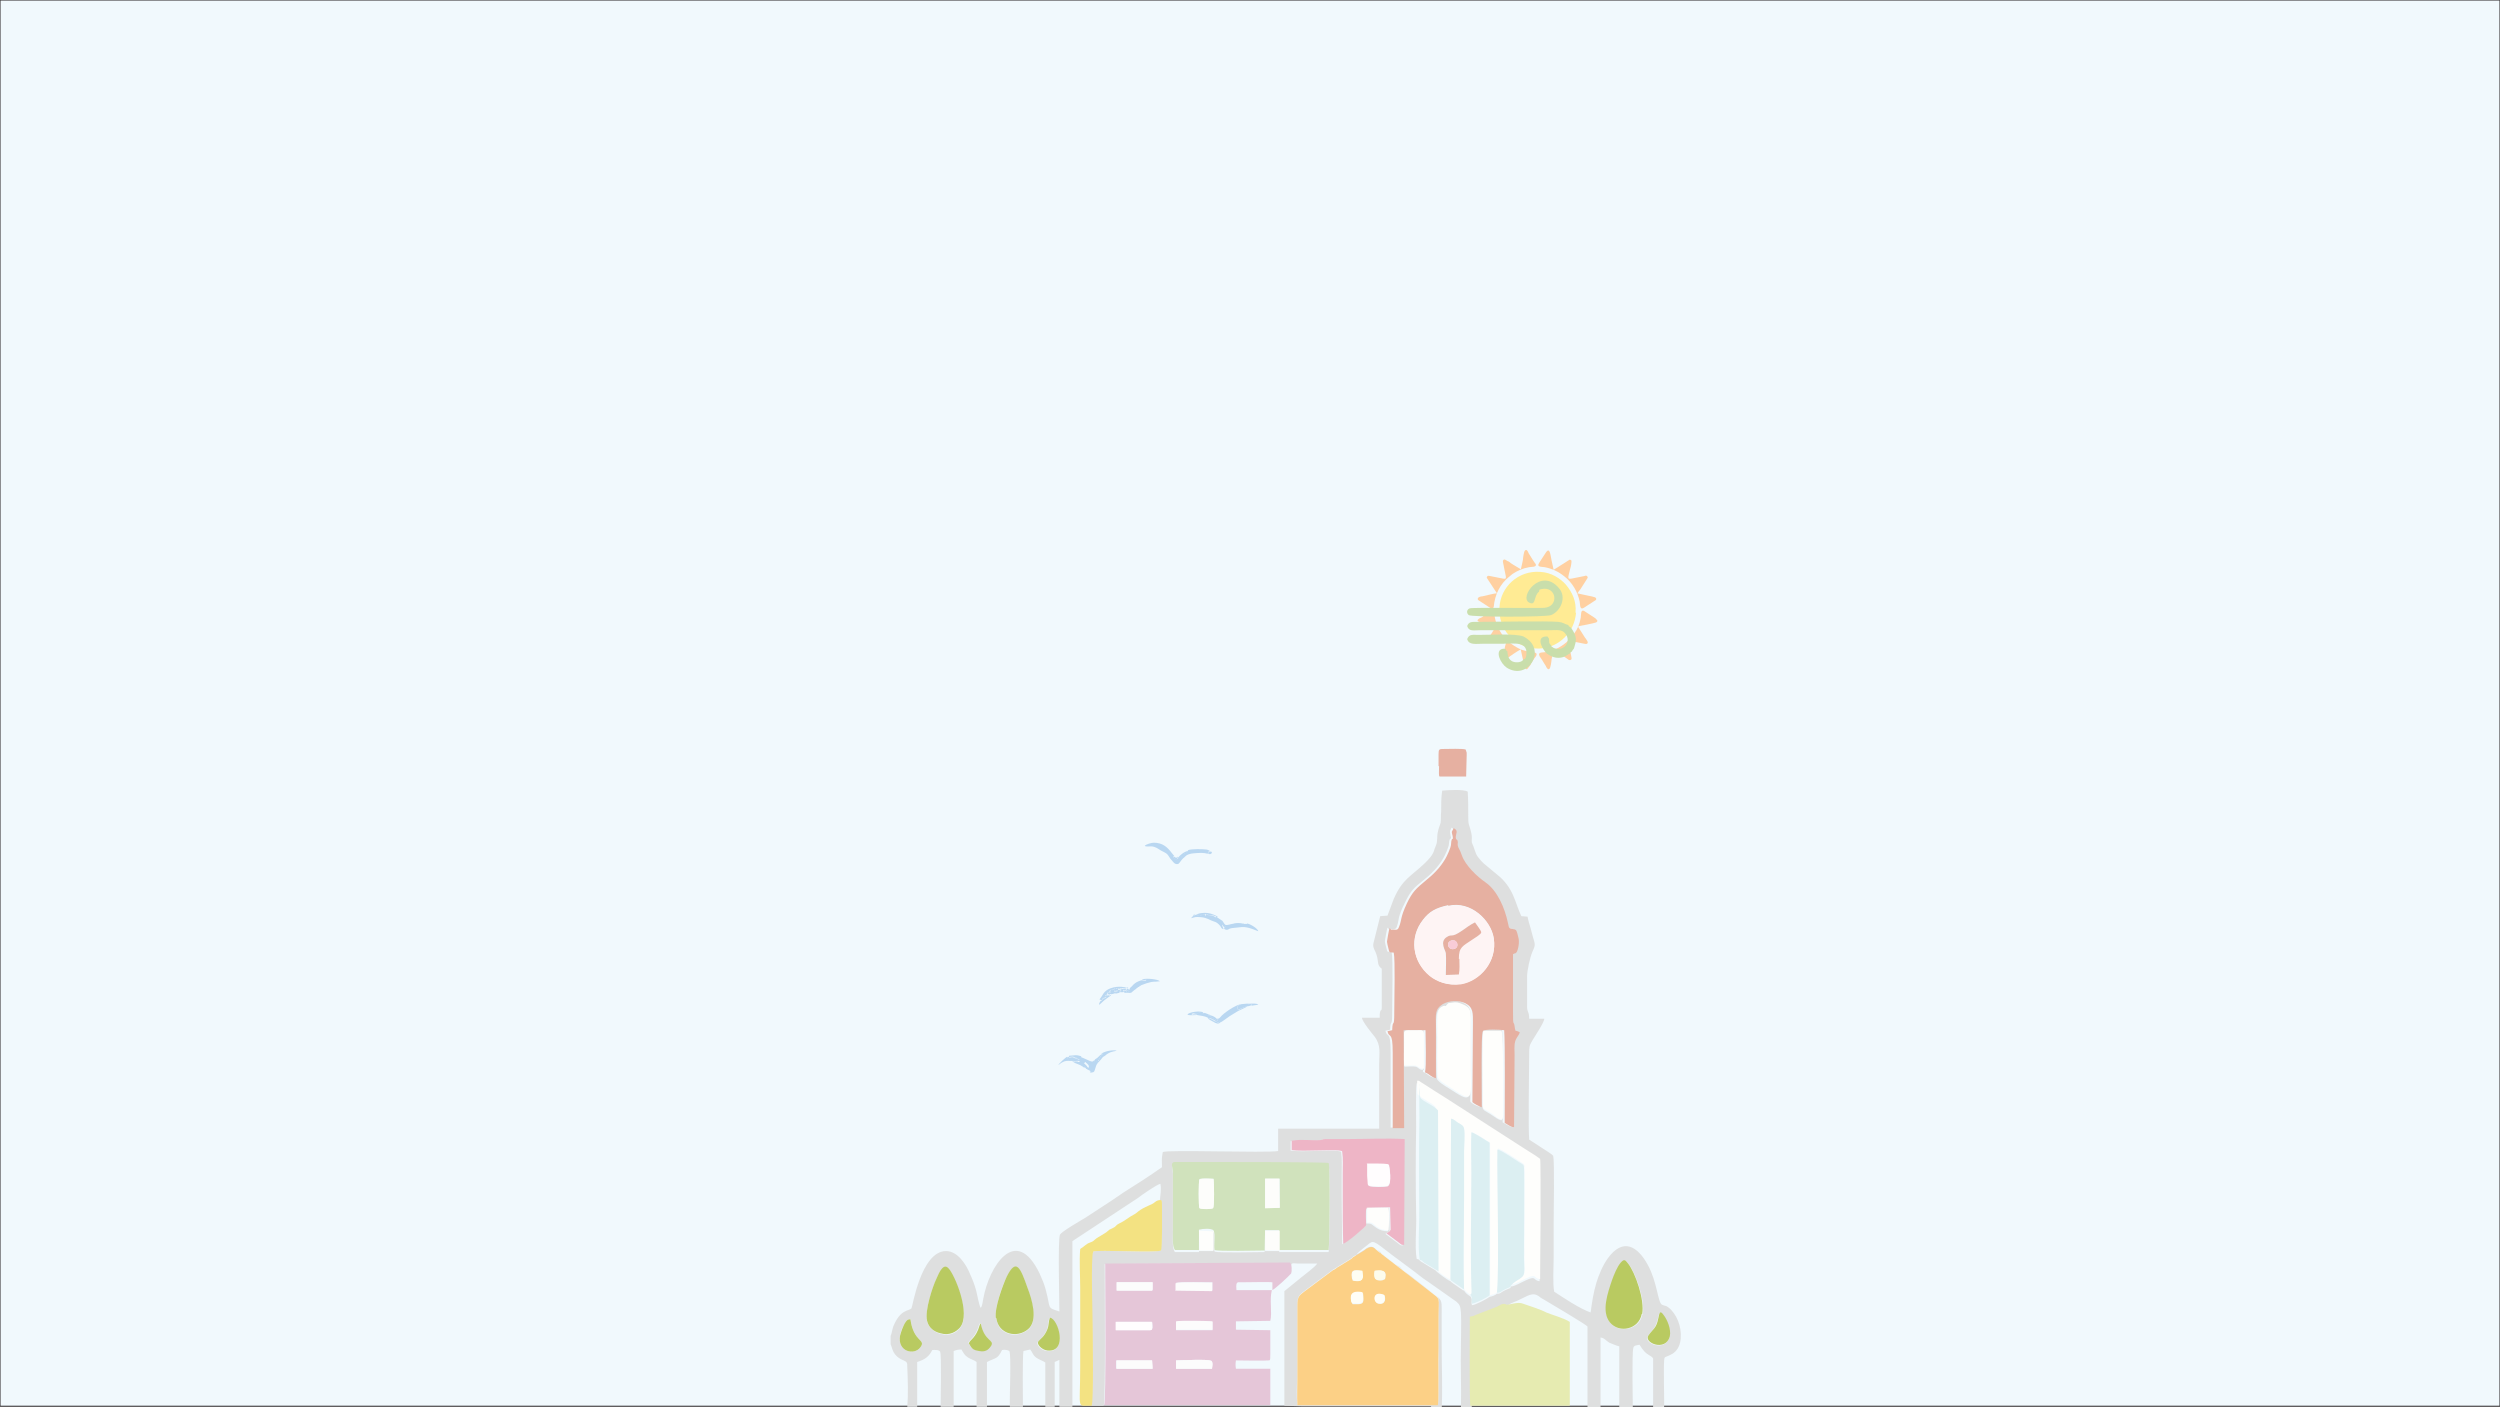
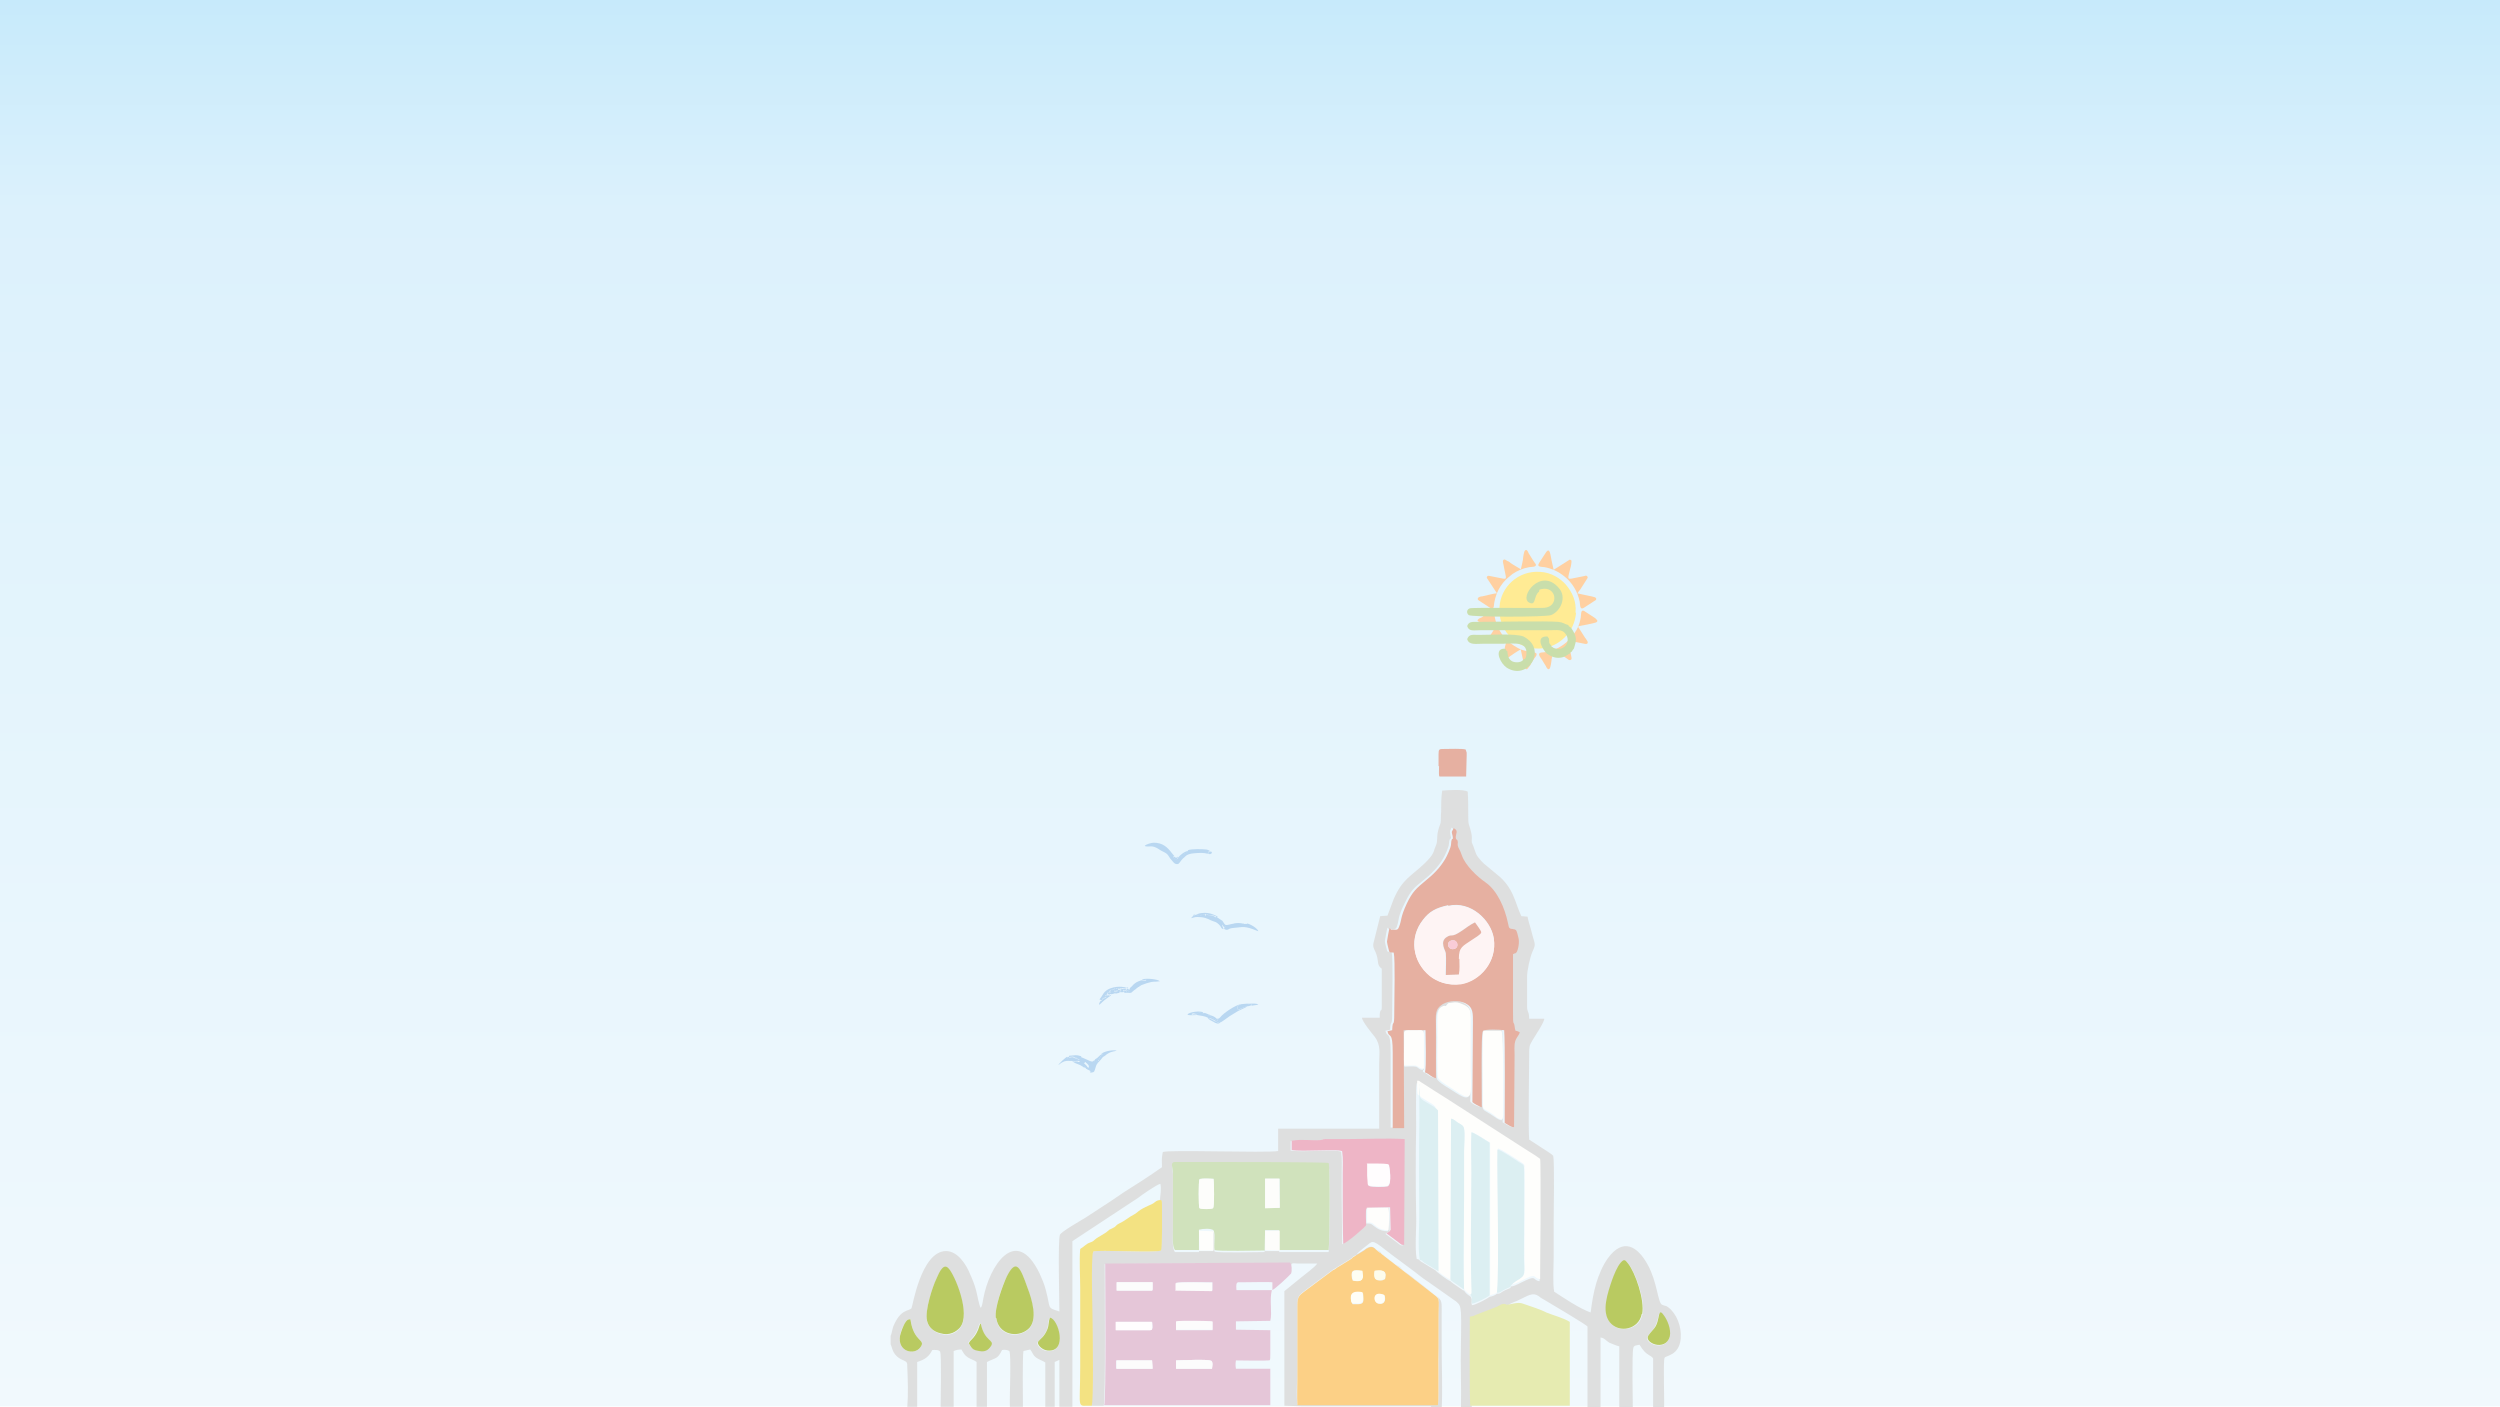
<svg xmlns="http://www.w3.org/2000/svg" xml:space="preserve" width="4800px" height="2700px" version="1.1" style="shape-rendering:geometricPrecision; text-rendering:geometricPrecision; image-rendering:optimizeQuality; fill-rule:evenodd; clip-rule:evenodd" viewBox="0 0 4800 2700">
  <defs>
    <style type="text/css">
   
-     .str0 {stroke:#373435;stroke-width:2.083}
    .fil16 {fill:#B9CA61}
    .fil9 {fill:#D0E2BC}
    .fil15 {fill:#DCEFF2}
    .fil6 {fill:#E5C6D8}
    .fil8 {fill:#E6B0A1}
    .fil10 {fill:#E6EBB1}
    .fil12 {fill:#EEB5C6}
    .fil13 {fill:#F3E282}
    .fil23 {fill:#F9CCD7}
    .fil7 {fill:#FCD086}
    .fil19 {fill:#FCFCFC}
    .fil22 {fill:#FDFCEC}
    .fil18 {fill:#FDFDFB}
    .fil14 {fill:#FEF4F4}
    .fil21 {fill:#FEFEF2}
    .fil11 {fill:#FEFEFC}
    .fil2 {fill:#FFD0A1}
    .fil1 {fill:#FFEB94}
    .fil17 {fill:#FFFDFE}
    .fil20 {fill:#FFFEF6}
    .fil4 {fill:#B9D7F1}
    .fil3 {fill:#C9DEAB}
    .fil5 {fill:#DEDFDF}
-     .fil0 {fill:#F1F9FD}
+     .fil0 {fill:url(#id0)}
   
  </style>
+     <linearGradient id="id0" gradientUnits="userSpaceOnUse" x1="2400" y1="0" x2="2400" y2="2700">
+       <stop offset="0" style="stop-color:#C7EAFB" />
+       <stop offset="0.149" style="stop-color:#DCF1FC" />
+       <stop offset="1" style="stop-color:#F1F9FD" />
+     </linearGradient>
  </defs>
  <g id="Layer_x0020_1">
-     <g id="_713596800">
-       <rect class="fil0 str0" width="4800" height="2700" />
+     <g id="_823585536">
+       <rect class="fil0" width="4800" height="2700" />
      <g>
        <g>
          <g>
            <path class="fil1" d="M3025 1176c2,-21 -6,-39 -19,-54 -10,-11 -27,-23 -49,-24 -42,-3 -76,29 -78,68 -3,42 29,76 68,79 21,2 42,-6 57,-21 13,-13 20,-28 22,-47z" />
            <g>
              <path class="fil2" d="M2905 1084c-3,-2 -5,-3 -7,-5 -1,-1 -2,-1 -4,-2 -2,-1 -6,-5 -8,-1 -1,1 0,3 0,5 1,3 1,6 2,10 4,21 7,22 -7,19l-20 -4c-2,0 -3,-1 -5,0 -1,1 -2,3 -1,4 3,5 18,27 19,29 -8,1 -19,4 -28,6 -2,0 -7,1 -8,3 -1,1 -1,3 0,4l23 15c3,2 6,2 7,-2 2,-23 12,-44 30,-58l6 -5c9,-6 20,-11 32,-13 6,-1 12,0 13,-4 0,-2 -1,-3 -2,-4 -3,-4 -6,-9 -9,-14 -1,-2 -3,-4 -4,-7 -1,-2 -3,-6 -6,-3 -2,1 -4,15 -4,18 -1,6 -3,13 -4,18l-15 -9z" />
              <path class="fil2" d="M3030 1203c1,0 1,0 2,-1l16 -3c3,-1 17,-3 18,-5 3,-3 -2,-5 -3,-7l-20 -13c-2,-2 -6,-3 -7,2 0,3 -1,6 -1,10 -2,12 -6,22 -13,31 -4,6 -6,8 -10,12 -12,12 -27,20 -44,23 -7,1 -12,0 -13,4 0,2 1,3 1,4 3,4 6,9 9,14 1,2 3,4 4,7 1,1 3,6 6,3 2,-1 4,-15 4,-18 1,-6 3,-12 4,-18 2,1 12,8 15,9 3,2 5,3 7,5l7 5c2,1 4,0 5,-1 1,-2 0,-3 0,-5l-4 -20c-3,-12 -2,-12 9,-9l20 4c2,0 3,1 5,0 4,-2 -1,-8 -4,-12l-14 -22z" />
              <path class="fil2" d="M3029 1139c1,-2 3,-5 5,-7l14 -22c1,-2 0,-3 -1,-4 -1,-1 -3,-1 -5,0l-20 4c-14,3 -12,2 -7,-19 1,-2 3,-13 2,-15 -1,-1 -3,-2 -4,-1l-22 14c-2,1 -6,4 -8,5 -1,-6 -3,-12 -4,-18 -2,-9 -3,-27 -11,-15l-13 20c-5,8 4,7 11,8 15,3 27,9 38,18 15,12 25,29 29,48 1,6 0,17 8,12l23 -15c1,-1 1,-3 0,-4 -1,-2 -14,-4 -18,-5 -6,-1 -13,-3 -18,-4z" />
              <path class="fil2" d="M2920 1248c1,6 3,12 4,18 1,3 3,16 5,18 3,3 5,-2 7,-4 2,-2 3,-4 4,-7 3,-5 6,-9 9,-13 2,-3 2,-6 -2,-7 -9,-1 -18,-3 -27,-6 -7,-3 -18,-10 -24,-15 -1,-1 -2,-2 -3,-3 -1,-1 -2,-2 -3,-3 -10,-12 -17,-25 -20,-41 -1,-6 0,-16 -8,-11 -4,3 -9,6 -14,9 -2,2 -4,3 -7,4 -2,1 -6,4 -3,6 2,2 33,7 36,8 -1,2 -3,5 -5,7l-14 22c-1,2 0,4 1,4 2,1 12,-2 15,-2 3,-1 7,-1 10,-2 3,-1 8,-3 10,0 2,2 0,7 -1,10 -1,3 -1,7 -2,10 -1,4 -3,12 -2,15 3,3 8,-2 12,-4 2,-2 5,-3 7,-5 3,-2 12,-8 15,-9z" />
            </g>
          </g>
          <g>
            <path class="fil3" d="M2982 1243c-4,-2 -2,0 -4,-4 -5,-5 -3,-6 -4,-13l-3 -4c-26,-1 -7,28 -1,33 6,4 13,8 22,8 13,0 18,-7 22,-8 2,-3 0,-2 4,-4l1 -2 3 -4c2,-8 5,-13 3,-23 -2,-7 -7,-15 -10,-18 -4,-2 -2,-1 -4,-4 -8,-2 -9,-5 -19,-6 -21,-2 -123,0 -155,0 -10,0 -17,-1 -20,8 3,11 13,8 25,8l135 0c11,0 22,-2 28,6 14,16 -4,38 -24,27z" />
            <path class="fil3" d="M2955 1135l1 -3 4 -1c29,-6 34,34 5,36 -14,1 -137,-1 -143,1 -6,2 -7,9 -2,13 5,4 147,4 158,0 18,-7 31,-34 15,-52 -35,-41 -77,18 -57,28 14,7 8,-13 19,-21z" />
            <path class="fil3" d="M2930 1261c-2,5 -1,3 -5,5 -3,6 -14,7 -21,4 -8,-4 -9,-11 -10,-20 -3,-1 -2,-1 -3,-4 -3,0 -3,-1 -7,0 -14,4 -3,28 9,36 40,25 76,-32 37,-57l-5 -3c-16,-6 -63,-3 -86,-3 -12,0 -18,-2 -22,8 3,12 17,9 30,9 12,0 25,0 37,0 24,0 52,-6 46,25z" />
          </g>
        </g>
        <g>
          <g>
            <path class="fil4" d="M2295 1756c-3,1 -7,5 -8,7 8,-2 7,-3 19,-2 12,1 17,6 24,8 5,1 10,5 13,9 2,3 2,5 6,6l0 -1c0,0 0,0 0,0 -1,-3 -3,-5 -2,-8l1 2c0,1 0,0 1,1 0,0 0,0 0,0l0 1c1,3 -1,-1 0,1 3,-2 -2,-2 2,-1 3,0 1,1 0,2l2 0c-1,-1 -1,1 -1,-1 0,-2 -1,0 1,-2 1,1 1,2 2,2 3,-2 -1,-2 4,-2 3,0 2,0 5,-1 3,-1 11,-3 14,-2 0,0 0,0 0,0l5 1c4,0 0,-1 3,0 2,1 2,0 3,0 2,0 1,-1 1,0 4,0 0,0 2,-1 -22,-8 -37,6 -41,-1 -2,-3 -2,-3 -4,-6l-12 -8c-1,1 2,1 -2,1 -2,-3 -10,-4 -13,-4 -3,0 -3,-1 -5,-1 0,1 0,3 -1,3 -1,-2 0,0 0,-1 0,0 1,-1 -2,-3 -2,1 0,1 -3,1 -3,1 -2,-1 -3,2 -1,-1 0,-2 -5,-1l-1 0c0,0 -1,0 -1,0 -2,0 -2,-1 -4,0l-4 1c1,-2 1,-1 1,-2z" />
            <path class="fil4" d="M2350 1783c1,1 4,3 7,2 1,0 2,-1 4,-2 1,0 3,-1 4,-1 6,-1 13,-1 19,-2 13,-1 28,7 32,8 -1,-5 -15,-14 -22,-15 -1,2 2,1 -2,1 -1,-1 0,0 -1,0 0,0 -1,0 -3,0 -3,-2 1,0 -3,0l-5 -1c0,0 0,0 0,0 -4,-1 -12,1 -14,2 -3,1 -1,1 -5,1 -5,1 -1,0 -4,2 -1,-1 -2,-1 -2,-2 -1,2 -1,0 -1,2 0,2 0,1 1,1l-2 0c0,-1 3,-2 0,-2 -4,0 0,-1 -2,1 -1,-2 1,1 0,-1l0 -1c0,0 0,0 0,0 -1,-1 0,0 -1,-1l-1 -2c-1,3 1,5 2,8 0,0 0,0 0,0l0 1z" />
            <path class="fil4" d="M2295 1756c0,2 0,1 -1,2l4 -1c1,-1 2,0 4,0 0,0 1,0 1,0l1 0c5,-1 4,0 5,1 1,-3 0,-1 3,-2 3,-1 1,0 3,-1 3,2 2,3 2,3 0,1 -1,-1 0,1 0,-1 1,-3 1,-3 2,0 1,1 5,1 3,0 11,1 13,4 4,0 0,0 2,-1 -5,-3 -12,-6 -19,-7 -7,-1 -19,0 -23,4z" />
          </g>
          <g>
            <path class="fil4" d="M2116 2023c1,0 0,0 1,1 -1,1 -2,1 -4,4l0 1c-1,2 -1,0 -2,3 -1,5 -1,-1 -3,3 2,1 1,0 2,1l0 0c0,0 0,0 0,0l0 1c-3,0 -1,-1 -2,1l-1 2c-3,-2 -1,-2 -3,-3 -1,-1 -2,0 -2,0l-1 1c0,-2 0,-1 1,-3 -4,2 -2,6 -14,0 -6,-3 -12,-5 -14,-6 0,1 0,2 -1,3 -1,1 0,0 -1,1 3,-1 2,1 2,2 0,1 0,4 -2,4 0,0 -1,0 -1,0 -2,0 0,0 -2,-1 -2,-1 1,1 -1,0 0,0 0,0 0,0l-1 0c-2,-1 -1,0 -2,0 -3,1 -1,-1 -5,0 0,0 0,0 0,0 -1,0 -1,0 -2,0 1,0 5,2 6,3 7,3 9,3 15,7 1,1 1,1 3,2l1 -1c2,2 1,1 3,3l1 0c1,-2 1,-4 -1,-6 -2,-2 -3,-3 -5,-5 2,-1 0,1 2,-1 1,-1 -1,-2 6,1 3,1 1,2 3,4 0,-1 0,-1 1,-2 0,2 0,4 0,5 0,3 0,2 2,3 -1,1 -2,3 -2,5 0,1 1,1 1,2 -1,0 1,0 -2,0 1,1 2,2 5,1 2,0 3,-1 4,-2 1,-2 2,-6 3,-9 2,-7 6,-9 10,-14 5,-7 4,-4 9,-8 1,-1 2,-2 4,-3 8,-5 14,-4 17,-6 -5,-1 -13,0 -17,1 -4,1 -11,3 -13,6z" />
            <path class="fil4" d="M2052 2029c2,1 2,0 5,0 4,0 2,-1 6,1 1,1 0,0 2,1 0,0 2,0 2,0 2,3 -1,1 3,2 2,1 1,1 3,2 -2,1 -8,0 -12,0 -2,0 0,0 -1,0 0,0 0,0 0,0l-6 0c-1,0 -2,0 -3,-1l-2 -5c-3,1 -16,13 -17,16 2,-1 4,-4 11,-7 6,-2 11,-1 17,-1 1,0 1,0 2,0 0,0 0,0 0,0 3,0 2,1 5,0 1,0 0,-1 2,0l1 0c0,0 0,0 0,0 2,1 -1,-1 1,0 1,1 0,0 2,1 0,0 1,0 1,0 2,0 2,-3 2,-4 0,-2 0,-3 -2,-2 1,-1 0,0 1,-1 0,-1 1,-1 1,-3 -4,-1 -6,-2 -11,-2l-12 1z" />
            <path class="fil4" d="M2084 2050c1,2 7,6 11,6 2,0 1,0 2,0 -1,-1 -1,-1 -1,-2 0,-1 1,-4 2,-5 -2,-1 -2,0 -2,-3 0,-1 0,-3 0,-5 -2,1 -1,1 -1,2 -2,-2 -1,-3 -3,-4 -7,-4 -5,-2 -6,-1 -3,2 -1,0 -2,1 2,2 3,3 5,5 2,2 2,4 1,6l-1 0c-2,-2 -1,-1 -3,-3l-1 1z" />
            <path class="fil4" d="M2052 2029l-3 1 2 5c0,1 2,1 3,1l6 0c0,0 0,0 0,0 1,0 -1,0 1,0 4,0 10,1 12,0 -1,-2 -1,-1 -3,-2 -3,-2 -1,1 -3,-2 0,0 -2,0 -2,0 -2,0 -1,0 -2,-1 -5,-2 -3,-1 -6,-1 -2,0 -2,1 -5,0z" />
            <path class="fil4" d="M2102 2036c-1,2 -1,0 -1,3l1 -1c0,0 1,-1 2,0 2,1 0,1 3,3l1 -2c1,-2 -1,-1 2,-1l0 -1c0,0 0,0 0,0l0 0c0,-1 0,0 -2,-1 2,-4 2,2 3,-3 1,-3 1,-2 2,-3l0 -1c1,-3 3,-3 4,-4 -1,-1 0,0 -1,-1 -2,0 -6,4 -8,6 -1,1 -2,2 -4,3 -2,1 -2,2 -3,4z" />
          </g>
          <g>
            <path class="fil4" d="M2395 1932c-3,3 -19,9 -21,11l-13 8c-3,2 -16,12 -18,12 -2,0 2,-3 -5,1 0,0 0,0 0,0 -3,-3 2,0 -3,-3l-1 0c0,0 0,0 0,0 2,0 4,-1 5,-3 0,0 0,0 0,0l-3 -2c0,0 0,0 0,0 5,0 5,-1 7,-3 6,-8 30,-24 40,-25 0,3 0,1 -1,1 -2,0 -5,2 -7,4 0,1 1,2 1,3l1 3c3,0 6,-3 9,-4 5,-1 4,-3 9,-3z" />
            <path class="fil4" d="M2310 1945c3,-1 6,1 9,2 2,1 6,2 7,3 -2,0 -6,0 -6,-2 -3,3 2,1 5,4 0,0 0,0 0,0 4,4 1,1 6,3 -2,0 -1,0 -2,2 4,0 1,-2 6,1l1 0c0,0 0,0 0,0 0,1 -1,2 -1,3l-5 -3c0,0 0,0 0,0 0,0 0,0 0,0 0,0 0,0 0,0 0,0 0,0 0,0 -2,-1 -7,-4 -9,-3 -1,0 -1,0 -2,-1 -5,-3 -14,-4 -20,-5 0,0 0,0 0,0l-2 -1c0,0 0,0 0,0 0,0 0,0 0,0 -4,1 2,-1 -6,0 0,-2 -1,-1 2,-2 1,-1 7,-1 9,-1 8,-1 6,1 11,0z" />
            <path class="fil4" d="M2403 1930c-3,1 -5,2 -8,2 -4,0 -3,2 -9,3 -3,1 -6,3 -9,4l-1 -3c0,-1 0,-2 -1,-3 2,-2 5,-4 7,-4 0,0 1,1 1,-1l11 -1c1,0 3,1 3,1 1,0 6,-2 6,1 0,0 0,0 0,0l0 1z" />
            <path class="fil4" d="M2310 1945c-4,1 -3,-1 -11,0 -2,0 -8,0 -9,1 -3,1 -1,0 -2,2 8,0 2,1 6,0 0,0 0,0 0,0 0,0 0,0 0,0l2 1c0,0 0,0 0,0 -4,0 -14,1 -16,-1 2,-5 26,-8 30,-4z" />
            <path class="fil4" d="M2326 1950c2,0 9,4 10,6 0,0 0,0 0,0l3 2c0,0 0,0 0,0 -1,2 -3,3 -5,3 1,-1 1,-1 1,-3 0,0 0,0 0,0l-1 0c-5,-2 -2,0 -6,-1 1,-2 0,-1 2,-2 -5,-2 -2,1 -6,-3 0,0 0,0 0,0 -3,-3 -8,0 -5,-4 0,1 5,2 6,2z" />
            <path class="fil4" d="M2334 1961c0,0 0,0 0,0l1 0c5,2 0,0 3,3 0,0 0,0 0,0 7,-4 3,-1 5,-1 -3,4 -9,2 -13,-1 -2,-1 -10,-5 -11,-7 3,-1 8,3 9,3 0,0 0,0 0,0 0,0 0,0 0,0 0,0 0,0 0,0 0,0 0,0 0,0l5 3z" />
            <path class="fil4" d="M2403 1930l0 -1c0,0 0,0 0,0 0,-3 -6,-1 -6,-1 0,0 -2,-1 -3,-1 1,-1 0,0 1,0l5 0c5,0 13,-1 16,2l-13 2z" />
          </g>
          <g>
            <path class="fil4" d="M2250 1652c2,2 5,8 11,7 2,0 3,-2 4,-3 2,-3 6,-8 9,-10 4,-4 5,-5 13,-7 6,-1 20,-2 26,-1 4,1 4,1 9,1 0,0 0,0 0,0l-1 -1c-1,-1 -1,0 -1,-1l1 -3c2,1 0,0 1,1 1,0 -1,0 1,0 0,-1 0,-1 1,-1l-1 0c-1,0 0,0 -1,-1 -3,-1 -4,-2 -7,-2 -7,-1 -27,-1 -33,1 -1,0 -1,0 -1,1l1 0c-5,1 2,0 -4,3 -2,1 -3,3 -4,2 0,0 0,1 0,1 -1,2 -2,2 -2,2 -2,2 0,3 -3,3 1,2 1,1 0,2 -1,-2 0,-1 -2,-2l-2 2c-1,1 -1,1 -2,2l-1 -3c-1,0 -1,-1 -1,1 0,1 -1,2 -1,2 0,0 1,0 1,0l1 1c-5,0 0,1 -4,1 -3,0 -2,0 -4,-3 0,0 -1,2 -1,-2 1,-2 0,-1 2,-1 -2,-2 -3,-4 -5,-6 -9,-12 -18,-20 -35,-20 -4,0 -15,3 -17,6 1,1 0,0 2,1 5,1 10,-1 16,1 6,2 8,4 13,7 5,3 9,4 12,7 3,3 5,8 8,11z" />
            <path class="fil4" d="M2262 1646l1 3c1,0 1,-1 2,-2l2 -2c2,1 1,0 2,2 1,-1 0,-1 0,-2 3,0 2,-1 3,-3 1,-1 1,0 2,-2 0,0 0,-1 0,-1 2,1 3,-1 4,-2 6,-3 -1,-2 4,-3l-1 0c-6,0 -17,9 -18,12z" />
            <path class="fil4" d="M2261 1646c-3,1 -4,1 -6,-1 -2,1 -1,-1 -2,1 -1,3 1,2 1,2 2,3 1,3 4,3 4,-1 -1,-1 4,-1l-1 -1c0,0 -1,0 -1,0 0,0 0,-2 1,-2z" />
            <path class="fil4" d="M2322 1640c3,0 4,-1 5,-3 -1,-2 -1,-2 -3,-2 -1,0 -1,1 -1,1 -2,0 0,0 -1,0 -2,-1 1,0 -1,-1l-1 3c1,1 0,0 1,1l1 1c0,0 0,0 0,0z" />
          </g>
          <g>
            <path class="fil4" d="M2163 1902c3,1 4,-1 3,0l2 2c1,2 0,0 0,1l-6 0c1,-4 3,1 2,-3zm30 -20c-3,0 -12,4 -14,6 -2,2 -4,3 -5,5 -2,2 -4,3 -5,5l0 2c-3,-1 -1,1 -4,-2 0,0 0,0 0,0 0,0 0,0 0,0 0,1 -1,1 -2,1 1,1 0,0 1,2 -2,1 0,0 -4,1 -2,0 1,0 -1,0 -1,0 0,-1 -2,0l2 3c-1,1 0,0 -2,1 3,0 13,1 15,0 1,-1 8,-7 9,-7 4,-5 2,-2 6,-5l7 -6c2,-2 1,-1 4,-2l3 -2c1,-1 0,0 1,0 0,0 -1,0 0,-2 -3,0 1,1 -4,1 -3,0 -2,0 -4,0z" />
            <path class="fil4" d="M2193 1882c2,1 1,0 4,0 5,0 0,-1 4,-1 -1,1 0,2 0,2 -1,0 0,-1 -1,0l-3 2c-3,1 -2,0 -4,2l-7 6c-4,3 -3,1 -6,5 13,-6 3,-4 21,-10 16,-5 13,-2 26,-4 -4,-4 -25,-6 -32,-4 -2,1 -1,0 -2,1z" />
            <path class="fil4" d="M2114 1920c0,1 0,1 1,1l1 -2c4,-6 0,-1 6,-4l3 -2c-2,0 -2,0 -3,-1 1,-1 -1,0 1,-1l3 -2 0 -3c1,0 -2,0 1,0 2,0 2,-1 4,0 -1,-4 0,0 -1,-3 1,-1 1,-1 1,-1l1 -1c2,-1 1,-1 3,0 0,0 0,0 0,0 0,0 0,0 0,0 2,0 1,-1 2,-2 0,0 1,0 2,0 1,-1 1,-1 1,-1l3 1c2,-2 0,0 0,-2 3,1 4,0 7,1 1,-1 1,0 2,0 2,0 1,0 4,-1 1,0 3,0 4,0 1,0 1,0 2,-1 0,0 0,0 0,0 0,0 0,0 0,0 3,2 2,1 4,2l0 -2c-4,1 -17,-5 -35,2 -5,2 -9,5 -12,9 -1,2 -7,11 -8,12z" />
            <path class="fil4" d="M2126 1910c2,-1 1,-1 2,-2l1 2c0,0 0,0 0,0 3,-1 0,0 2,-1 2,-1 0,-1 2,0 2,0 5,-1 8,-2 1,-1 1,-1 2,-2l1 -1c0,0 0,0 0,0l-5 0c0,-2 0,-1 1,-2 3,1 0,1 3,0 2,0 4,1 4,-3 0,-3 0,0 0,-1 1,0 0,0 2,1l2 -1c-3,-1 -4,0 -7,-1 0,3 1,0 0,2l-3 -1c0,0 1,0 -1,1 -1,1 -2,0 -2,0 -1,0 0,2 -2,2 0,0 0,0 0,0 0,0 0,0 0,0 -2,0 0,-1 -3,0l-1 1c-1,0 -1,0 -1,1 1,2 1,-2 1,3 -2,-1 -2,0 -4,0 -2,0 1,0 -1,0l0 3z" />
            <path class="fil4" d="M2126 1910l-3 2c-2,1 0,-1 -1,1 1,1 1,1 3,1l-3 2c-6,3 -2,-2 -6,4l-1 2c-1,0 0,0 -1,-1 -1,1 0,0 -1,1 -1,1 -3,5 -3,7 2,0 7,-6 11,-9 7,-5 5,-4 11,-8 1,-1 1,0 1,-1 -2,-1 0,-1 -2,0 -2,1 1,0 -2,1 0,0 0,0 0,0l-1 -2c-1,1 0,1 -2,2z" />
            <path class="fil4" d="M2141 1908l9 -2c-1,-1 0,0 -1,-2 1,0 2,0 2,1l1 -2c-3,0 -1,1 -2,-1 1,0 1,0 2,-2 -1,0 -1,-1 -2,0l-2 1c-2,-1 -1,-1 -2,-1 0,0 0,-2 0,1 1,3 -1,2 -4,3 -2,0 0,0 -3,0 -1,1 -1,0 -1,2l5 0c0,0 0,0 0,0l-1 1c-1,1 -1,0 -2,2z" />
            <path class="fil4" d="M2153 1899c-1,2 -1,2 -2,2 1,2 -1,1 2,1l-1 2c0,0 -1,-1 -2,-1 0,1 0,1 1,2l5 0c2,-1 1,0 2,-1l-2 -3c2,-1 1,0 2,0 2,1 0,1 1,0 4,-1 1,0 4,-1 0,-2 0,-1 -1,-2 -1,0 -3,0 -4,0 -2,0 -2,1 -4,1z" />
            <path class="fil4" d="M2168 1905c0,-1 1,1 0,-1l-2 -2c1,0 0,1 -3,0 2,4 -1,0 -2,3l6 0z" />
          </g>
        </g>
        <g>
          <path class="fil5" d="M2760 2697l-269 0c-2,-16 -1,-38 0,-55l0 -135c0,-21 3,-20 21,-34l47 -35c3,-2 5,-3 8,-5l26 -16c5,-3 2,-3 8,-6l15 -9c4,-2 6,-5 11,-7 9,-4 12,2 22,9 2,2 2,2 4,3l93 72c21,17 16,5 16,53 0,18 0,36 0,54 0,21 1,96 -1,110zm-13 3l-31 0c-10,0 -19,0 -28,0 -20,0 -43,0 -67,0l-122 0c-12,0 -24,-1 -33,-1l0 -220 32 -26c7,-6 28,-21 31,-27 -12,0 -25,0 -37,0 -9,0 -13,-3 -13,6 0,4 2,13 -2,15 2,-3 0,3 1,-2 1,-3 2,-14 -2,-20l-355 2c0,32 2,264 -2,272l-24 0c4,-9 2,-130 2,-149 0,-21 -4,-136 1,-147 8,-4 121,3 130,-2 3,-3 2,-73 2,-87 0,-11 -1,-9 -3,-10 1,-12 3,-19 1,-31 -5,0 -37,22 -43,27l-126 83 0 318 -25 0 0 -90 -9 4 0 86 -18 0 0 -85c-4,-3 -11,-5 -17,-9 -8,-6 -7,-10 -12,-16l-13 3c-2,11 -1,90 -1,107l-25 0c-1,-19 3,-97 -1,-107 -3,-2 -9,-3 -14,-2 -9,18 -11,14 -29,23l0 86 -20 0 0 -86c-5,-4 -11,-5 -17,-9 -6,-4 -8,-8 -12,-15 -6,0 -10,1 -15,3l0 107 -25 0c0,-15 2,-100 -1,-106 -3,-4 -11,-3 -15,-3 -6,12 -13,18 -29,23l0 86 -19 0c2,-23 1,-53 0,-76 0,-8 0,-10 -7,-13 -22,-9 -21,-23 -25,-31l0 -16c2,-4 3,-12 5,-18 14,-34 29,-29 35,-35 2,-2 18,-109 66,-110 23,0 39,26 46,43 5,11 9,21 12,32 2,7 6,31 9,34 3,-3 4,-13 5,-18 11,-61 62,-143 108,-48 4,9 9,20 12,32 10,37 1,33 26,41 0,-20 -3,-137 1,-147 2,-6 41,-28 49,-33l49 -32c9,-6 16,-11 25,-17 24,-15 49,-31 73,-48 0,-8 -1,-18 1,-26 1,-4 0,-2 1,-3 5,-5 197,2 221,-2l0 -43 194 0c0,-41 0,-83 0,-124 0,-21 4,-36 -9,-53 -4,-5 -24,-29 -24,-36l34 0c0,-4 0,-8 1,-12 2,-5 3,0 3,-9l0 -73c-9,-7 -6,-11 -9,-23 -3,-13 -9,-16 -7,-26l13 -52 14 -1 12 -32c17,-39 33,-43 60,-69 7,-7 16,-16 18,-26 2,-6 5,-11 5,-16 1,-10 0,-11 2,-19 1,-6 4,-12 5,-16 1,-5 0,-15 1,-21 0,-14 0,-28 2,-41 11,-1 41,-3 49,2 1,13 1,30 1,43 0,25 1,15 6,37 2,8 0,13 1,18 1,3 2,4 3,7 5,14 4,16 15,28 2,2 3,3 5,5l24 20c34,26 36,57 48,81l12 1c1,7 4,16 6,23 8,33 11,27 3,45 -4,9 -10,35 -10,47l0 57c0,13 4,9 4,24l29 0c0,7 -19,35 -23,42 -6,10 -6,12 -6,27 0,40 -2,133 0,163 8,5 15,10 23,15 6,4 21,13 23,16 3,8 1,112 1,131 0,22 0,44 0,66 0,17 -2,48 1,64 20,13 48,32 70,40 3,-22 5,-36 11,-57 5,-16 12,-33 22,-47 29,-40 57,-24 77,13 18,33 19,72 27,76 6,3 7,1 12,5 16,12 26,37 24,60 -3,33 -28,32 -31,37 -3,5 0,85 -1,97l-21 1 0 -96c0,0 0,-3 -6,-6 -9,-5 -14,-11 -20,-21 -6,1 -11,1 -12,6 -3,10 -1,105 -1,117 -10,-2 -17,0 -26,-2l0 -118c-5,-1 -14,-5 -19,-7 -7,-4 -9,-9 -17,-10l0 135 -25 0 0 -156c-1,-3 -74,-46 -84,-52 -3,-2 -6,-3 -9,-6 -13,-9 -21,-1 -43,9 -3,1 -19,7 -18,11 -7,-2 -11,2 -17,5l-39 15c-7,2 0,2 -13,4 0,22 -1,159 1,171l-21 0c1,-41 -1,-82 0,-122 0,-20 1,-42 0,-62 -1,-13 -3,-16 -9,-21l-54 -38c-14,-9 -21,-16 -35,-26 -11,-8 -23,-17 -35,-26 -36,-28 -35,-28 -46,-19 -6,5 -22,16 -24,23 13,-2 24,-24 44,-12 4,2 5,4 8,7l26 20c13,7 5,4 17,13 6,5 9,9 17,14l17 13c40,31 37,21 37,55 0,20 0,40 0,61 0,39 2,84 0,122 -5,1 -10,1 -16,1zm-888 -121c3,-8 10,-8 18,-27l3 -9c1,-2 1,-1 2,-3 7,35 27,32 20,43 -6,9 -12,12 -23,10 -13,-2 -14,-5 -20,-15zm156 -48c16,2 36,67 -5,63 -10,-1 -22,-12 -17,-18 3,-4 11,-9 17,-23 3,-7 2,-16 5,-22zm-267 2c6,45 31,38 19,54 -12,16 -44,8 -39,-22 1,-8 6,-20 11,-27 3,-4 4,-5 10,-5zm1457 34c-7,30 -51,12 -41,-2 9,-13 14,-13 19,-33 2,-10 4,-17 11,-5 6,9 14,26 11,40zm-1425 -30c-5,-20 11,-67 18,-81 3,-6 13,-32 23,-20 11,12 44,89 22,114 -7,9 -20,16 -37,11 -12,-3 -23,-12 -26,-24zm132 -5c-3,-20 13,-66 21,-80 18,-36 26,-18 40,22 7,21 21,62 1,79 -22,18 -57,10 -61,-21zm1241 -8c-5,29 -44,37 -61,16 -17,-21 -4,-57 4,-81 4,-11 10,-26 17,-34 7,-8 9,-4 14,2 14,18 32,70 27,97zm-430 -445c19,12 38,24 58,37l146 94c9,6 20,12 29,19 2,4 1,222 0,231 -14,-2 -5,-12 -28,-1 -7,3 -20,11 -27,11 -2,5 0,2 -6,5 -17,7 -12,9 -21,9 -3,3 -9,5 -14,6 -5,4 -28,16 -34,16 -2,-8 2,-11 -3,-17 -5,-3 -9,-6 -12,-11 -6,-2 -1,0 -4,-2 -1,-1 -2,-1 -3,-2l-10 -7c-1,-1 -2,-1 -3,-2 -3,-2 -4,-3 -6,-5 -6,-2 -27,-18 -29,-21l-28 -17c-5,-4 -1,-3 -8,-5 -4,-23 0,-60 -1,-85 -1,-51 -1,-117 0,-168 0,-18 -1,-71 1,-84l3 0zm-394 286l0 37 -27 0 -1 -38 27 0zm295 -44l41 0c3,15 1,28 0,43 -9,0 -16,-2 -23,-7 -9,-6 -7,-8 -19,-8l0 -28zm-168 81l-27 0 0 -37 -1 39c-16,0 -89,2 -96,-1 -3,-9 1,-31 -2,-37 -6,-3 -20,-2 -28,-1l0 39 -46 0c-6,-7 -4,-30 -4,-40 0,-15 0,-29 0,-44l0 -66c0,-9 -5,-18 3,-19l71 0c32,0 222,-1 225,2 3,5 2,152 0,167l-95 0zm23 -211c18,-2 37,0 53,-1 6,0 4,-2 11,-2l42 0c35,0 76,-2 110,0l-1 203c-5,1 -6,-1 -10,-4l-24 -18 5 -3c2,-1 3,-2 3,-4l-1 -43 -45 1c-3,6 -1,25 -1,33 -1,3 -39,34 -44,36 0,-29 -1,-60 -1,-89 0,-15 0,-30 0,-46 0,-17 1,-27 -1,-42 -1,-6 -78,1 -97,-3l0 -18zm404 -40c-7,-1 -12,-6 -17,-9 -16,-11 -19,-8 -20,-20l0 -38c0,-16 -1,-94 1,-103l35 0c4,12 3,123 3,151 0,6 1,15 -2,19zm-104 -223c12,0 13,-3 22,0 24,9 21,12 21,52l0 75c0,46 7,65 -27,43 -10,-7 -35,-20 -36,-27 -2,-8 -1,-71 -1,-80 0,-17 -4,-50 8,-56 10,-5 6,3 12,-6zm-83 119c-1,-13 0,-32 0,-45 0,-25 -5,-22 23,-22 10,0 14,-2 15,8l0 66c-10,1 -9,-4 -16,-6 -4,-1 -16,0 -21,0zm-29 -263c9,-1 13,2 15,-5 5,-15 1,-17 15,-45 11,-23 17,-29 36,-44 15,-12 28,-25 38,-42 3,-5 11,-22 11,-28 1,-17 6,-4 3,-16 -2,-11 -1,-7 2,-15 11,6 4,10 4,18 0,7 2,1 4,9 1,5 -1,5 1,10l4 8c1,3 2,5 3,8 8,18 29,39 45,51 23,16 37,49 43,77 3,11 0,11 11,13 6,1 6,4 9,15 2,9 0,25 -3,29 -3,4 -3,1 -7,4l0 110c0,32 1,16 3,28 1,4 0,4 2,9 3,1 2,0 4,1l4 2c-2,7 -7,10 -9,18 -1,7 -1,18 -1,26l-1 138c-5,1 -13,-6 -18,-8 0,-31 1,-155 -1,-178 -8,-1 -37,-3 -41,2 -3,4 -2,125 -2,146 -6,-1 -15,-6 -18,-10l1 -151c0,-20 1,-31 -15,-39 -13,-7 -32,-5 -43,2 -16,9 -13,21 -13,40l0 102c-10,-2 -11,-7 -21,-11 2,-14 1,-59 1,-81l-42 0 1 188 -22 0 0 -145c0,-44 -7,-26 -10,-41l9 -2c1,-24 4,0 4,-34 0,-29 2,-100 -1,-115 -9,-1 -8,1 -10,-7 -1,-4 -3,-11 -3,-14 0,-2 4,-24 5,-26z" />
          <path class="fil6" d="M2258 2612c12,0 61,-3 68,1 3,3 2,8 1,15l-69 0 0 -16zm-115 0l69 0 1 16 -70 0 0 -16zm115 -74c8,-2 60,-2 70,0l0 16 -70 0 0 -15zm-78 16l-37 0 0 -16 69 0c1,3 1,8 1,11 -1,5 -2,5 -7,5 -8,0 -17,0 -25,0zm78 -91c7,-2 59,-1 70,-1l0 16 -69 -1 0 -15zm-114 -1l69 0c0,3 0,6 0,9 0,1 0,2 0,4 -1,4 0,2 -1,3l-68 0 0 -16zm-24 236l319 0 0 -70 -66 0c-1,-6 -1,-10 0,-16 9,0 56,1 62,0 3,-1 4,3 4,-12l0 -46 -66 -1 0 -16 66 -1c4,-16 -2,-40 3,-59l-68 0c-1,-11 0,-14 3,-15 2,0 3,0 5,0 11,0 57,-1 61,0l0 15c6,-3 31,-26 35,-31 2,-3 0,3 1,-2 1,-3 2,-14 -2,-20l-355 2c0,32 2,264 -2,272z" />
          <path class="fil7" d="M2596 2502c-1,-1 0,1 -1,-3 -1,-6 -2,-13 4,-15 5,-2 13,-1 18,-1 2,18 2,22 -15,21 -1,0 -1,0 -2,0 0,0 -1,0 -1,0 0,0 -1,0 -1,0 0,0 -1,0 -1,0zm62 -16c1,3 2,7 1,11 -2,7 -8,7 -13,6 -9,-3 -10,-26 12,-16zm-61 -28c-2,-4 -3,-14 0,-17 3,-3 12,-2 18,-1 0,3 1,7 1,10 0,2 0,3 -1,5 -2,8 -17,4 -19,3zm45 -2c-4,-3 -3,-11 -2,-16 12,-1 23,-2 20,13 -1,3 0,1 -1,3l-4 2c-3,1 -10,1 -12,-1zm119 241c2,-14 0,-89 1,-110 0,-18 0,-36 0,-54 0,-47 5,-36 -16,-53l-93 -72c-2,-2 -2,-2 -4,-3 -10,-7 -12,-14 -22,-9 -5,2 -7,5 -11,7l-15 9c-6,3 -3,3 -8,6l-26 16c-2,2 -4,3 -8,5l-47 35c-18,14 -21,13 -21,34l0 135c0,16 -1,39 0,55l269 0z" />
          <path class="fil8" d="M2781 1739c43,-10 82,28 87,62 7,45 -26,82 -63,88 -25,4 -46,-4 -60,-16 -34,-28 -39,-74 -13,-107 12,-16 25,-23 48,-28zm-113 43c-1,2 -5,24 -5,26 0,2 2,10 3,14 2,8 1,6 10,7 3,15 1,86 1,115 0,34 -3,9 -4,34l-9 2c3,15 10,-3 10,41l0 145 22 0 -1 -188 42 0c0,21 2,67 -1,81 9,3 11,9 21,11l0 -102c0,-19 -3,-30 13,-40 12,-7 30,-8 43,-2 16,8 15,19 15,39l-1 151c3,3 12,8 18,10 0,-21 -2,-142 2,-146 4,-5 33,-3 41,-2 2,23 1,147 1,178 4,2 13,9 18,8l1 -138c0,-7 -1,-19 1,-26 2,-8 7,-11 9,-18l-4 -2c-2,-1 -1,0 -4,-1 -2,-5 -1,-4 -2,-9 -2,-12 -3,4 -3,-28l0 -110c5,-3 4,0 7,-4 3,-5 6,-20 3,-29 -3,-12 -3,-14 -9,-15 -11,-2 -8,-2 -11,-13 -6,-28 -20,-61 -43,-77 -16,-11 -38,-32 -45,-51 -1,-3 -2,-5 -3,-8l-4 -8c-2,-5 -1,-6 -1,-10 -1,-8 -3,-2 -4,-9 0,-8 6,-13 -4,-18 -3,8 -5,4 -2,15 2,12 -2,-2 -3,16 0,6 -8,23 -11,28 -10,17 -23,30 -38,42 -18,15 -25,21 -36,44 -13,28 -9,30 -15,45 -3,8 -7,4 -15,5z" />
          <path class="fil9" d="M2429 2263l28 0 0 56 -28 0 0 -56zm-99 0c1,6 2,53 -1,56 -2,2 -24,2 -26,0 -2,-2 -2,-54 0,-55 2,-2 22,-1 27,-1zm0 100c4,6 0,27 2,37 7,3 81,1 96,1l1 -39 27 0 0 38 95 0c2,-14 3,-161 0,-167 -3,-2 -193,-2 -225,-2l-71 0c-8,1 -4,10 -3,19l0 66c0,15 0,29 0,44 0,10 -2,33 4,40l46 0 0 -39c8,-2 22,-3 28,1z" />
          <path class="fil10" d="M2891 2504c-7,-2 -11,2 -17,5l-39 15c-7,2 0,2 -13,4 0,22 -1,159 1,171l191 0 0 -161c-13,-8 -36,-14 -45,-18 -9,-5 -33,-13 -45,-17 -10,-4 -23,2 -32,2z" />
          <path class="fil11" d="M2756 2436c2,4 23,19 29,21l1 -309c5,0 10,5 14,8 5,3 10,5 11,11 2,10 0,31 0,43 0,29 0,59 0,88 0,58 -2,120 0,177 3,4 7,8 12,11 5,-1 3,-5 3,-18 -2,-70 -1,-145 0,-216 0,-26 -1,-53 0,-78 6,1 28,16 35,20l0 293c4,-1 11,-3 14,-6 5,-44 -1,-221 1,-276 6,1 33,19 41,24 10,7 9,5 10,10 1,7 0,158 0,168 0,40 5,39 -14,50 -6,3 -6,5 -11,9 7,0 21,-8 27,-11 23,-11 14,-1 28,1 0,-9 2,-227 0,-231 -9,-7 -20,-13 -29,-19l-146 -94c-20,-13 -40,-25 -58,-37 -4,1 -3,-5 -3,13 0,5 0,9 1,13 8,9 27,16 34,24l1 307z" />
          <path class="fil12" d="M2625 2235c7,0 14,0 21,0 4,0 18,-1 21,2 0,0 7,37 -3,41 -3,1 -32,2 -35,-1 -2,-1 -1,0 -2,-3l-1 -16c0,-7 0,-15 0,-22zm-145 -45l0 18c19,4 97,-3 97,3 2,16 1,25 1,42 0,15 0,30 0,46 0,29 0,59 1,89 6,-1 44,-33 44,-36 0,-8 -2,-27 1,-33l45 -1 1 43c-1,2 -1,2 -3,4l-5 3 24 18c4,3 5,5 10,4l1 -203c-34,-2 -75,0 -110,0l-42 0c-7,0 -5,2 -11,2 -17,1 -35,-2 -53,1z" />
          <path class="fil13" d="M2096 2699c4,-9 2,-130 2,-149 0,-21 -4,-136 1,-147 8,-4 121,3 130,-2 3,-3 2,-73 2,-87 0,-11 -1,-9 -3,-10 -11,1 -8,5 -21,10 -23,10 -22,14 -30,18 -10,5 -17,12 -28,17 -6,3 -5,4 -9,7 -3,2 -6,3 -10,5 -4,3 -4,4 -9,7l-15 9c-7,5 -5,6 -14,9 -6,2 -10,7 -18,12 -2,23 0,52 0,76l0 150c0,87 -8,74 23,75z" />
          <path class="fil14" d="M2801 1841c0,10 1,21 -1,30l-25 1c-1,-13 1,-30 0,-42 0,-4 -13,-21 2,-31 11,-7 7,3 29,-12 7,-5 18,-13 25,-16 3,2 12,15 12,19 0,5 -13,12 -17,14 -20,13 -26,14 -26,37zm-21 -102c-23,5 -36,12 -48,28 -26,33 -21,79 13,107 14,11 35,19 60,16 36,-6 70,-43 63,-88 -6,-35 -44,-72 -87,-62z" />
          <path class="fil15" d="M2874 2482c9,0 5,-2 21,-9 6,-3 4,0 6,-5 4,-4 5,-5 11,-9 19,-11 14,-11 14,-50 0,-10 1,-162 0,-168 -1,-5 0,-4 -10,-10 -8,-5 -34,-23 -41,-24 -1,55 4,231 -1,276z" />
          <path class="fil15" d="M2762 2439l-1 -307c-7,-9 -27,-16 -34,-24 -1,-4 -1,-8 -1,-13 -1,-18 -1,-12 3,-13l-3 0c-2,12 0,66 -1,84 -1,51 0,117 0,168 0,25 -3,62 1,85 7,2 3,1 8,5l28 17z" />
          <path class="fil15" d="M2823 2486c5,6 2,9 3,17 6,0 30,-12 34,-16l0 -293c-7,-4 -29,-19 -35,-20 -1,26 0,52 0,78 0,71 -2,146 0,216 0,12 2,17 -3,18z" />
          <path class="fil11" d="M2780 1927c-6,9 -3,1 -12,6 -12,6 -7,38 -8,56 0,9 -1,72 1,80 2,7 26,20 36,27 33,23 27,3 27,-43l0 -75c0,-39 3,-43 -21,-52 -9,-3 -11,-1 -22,0z" />
          <path class="fil15" d="M2785 2457c2,3 4,3 6,5 1,1 2,1 3,2l10 7c1,1 2,1 3,2 3,2 -2,0 4,2 -2,-58 0,-119 0,-177 0,-29 0,-59 0,-88 0,-11 2,-32 0,-43 -1,-6 -6,-8 -11,-11 -4,-2 -9,-8 -14,-8l-1 309z" />
          <path class="fil16" d="M1780 2536c3,13 13,21 26,24 17,5 30,-3 37,-11 22,-26 -10,-102 -22,-114 -11,-12 -20,14 -23,20 -7,14 -23,62 -18,81z" />
          <path class="fil16" d="M1913 2531c4,31 40,39 61,21 20,-17 7,-58 -1,-79 -14,-40 -22,-58 -40,-22 -7,15 -24,60 -21,80z" />
          <path class="fil16" d="M3153 2523c5,-27 -13,-79 -27,-97 -5,-6 -7,-10 -14,-2 -7,8 -13,23 -17,34 -8,24 -21,60 -4,81 18,22 56,13 61,-16z" />
          <path class="fil11" d="M2884 2149c3,-4 2,-14 2,-19 0,-29 1,-139 -3,-151l-35 0c-2,9 -1,87 -1,103l0 38c0,12 3,8 20,20 5,4 10,9 17,9z" />
          <path class="fil8" d="M2786 1806c12,-4 17,13 6,16 -11,3 -17,-12 -6,-16zm15 35c0,-23 7,-24 26,-37 4,-3 17,-10 17,-14 0,-3 -10,-16 -12,-19 -7,3 -18,11 -25,16 -22,15 -18,5 -29,12 -15,9 -2,27 -2,31 1,12 0,29 0,42l25 -1c2,-10 1,-20 1,-30z" />
          <path class="fil8" d="M2763 1471c0,12 -1,18 1,20 0,0 1,0 1,0 0,0 1,0 1,0l49 0 1 -40c0,-2 0,-4 0,-6l-2 -6c-7,-2 -32,-1 -41,-1 -10,0 -11,0 -11,11 0,7 0,14 0,22z" />
          <path class="fil11" d="M2697 2046c5,0 17,0 21,0 7,2 7,6 16,6l0 -66c-1,-10 -4,-8 -15,-8 -27,0 -23,-3 -23,22 0,14 -1,32 0,45z" />
          <path class="fil17" d="M2625 2235c0,7 0,15 0,22l1 16c1,3 0,2 2,3 3,2 32,2 35,1 11,-3 4,-40 3,-41 -2,-2 -17,-2 -21,-2 -7,0 -14,0 -21,0z" />
          <path class="fil16" d="M1749 2533c-6,0 -7,1 -10,5 -5,7 -9,19 -11,27 -5,30 27,38 39,22 12,-16 -13,-9 -19,-54z" />
          <path class="fil18" d="M2330 2264c-5,-1 -25,-2 -27,1 -2,2 -2,54 0,55 2,2 24,2 26,0 3,-3 2,-49 1,-56z" />
          <path class="fil16" d="M3206 2566c3,-14 -5,-32 -11,-40 -8,-12 -9,-5 -11,5 -4,20 -10,20 -19,33 -10,14 33,32 41,2z" />
          <path class="fil16" d="M2016 2530c-3,6 -2,15 -5,22 -6,15 -14,19 -17,23 -5,6 7,17 17,18 40,4 21,-61 5,-63z" />
          <polygon class="fil18" points="2429,2320 2457,2319 2456,2263 2429,2263 " />
          <path class="fil11" d="M2624 2347c13,0 11,2 19,8 7,5 13,7 23,7 1,-15 2,-27 0,-43l-41 0 0 28z" />
          <path class="fil16" d="M1860 2579c6,10 7,13 20,15 11,2 17,-1 23,-10 7,-12 -13,-8 -20,-43 -1,2 -1,0 -2,3l-3 9c-8,19 -16,19 -18,27z" />
          <path class="fil19" d="M2258 2628l69 0c1,-7 2,-12 -1,-15 -7,-4 -56,-1 -68,-1l0 16z" />
          <path class="fil19" d="M2258 2553l70 0 0 -16c-10,-1 -61,-2 -70,0l0 15z" />
          <path class="fil17" d="M2180 2554c8,0 17,0 25,0 6,0 7,0 7,-5 0,-3 0,-9 -1,-11l-69 0 0 16 37 0z" />
          <path class="fil19" d="M2258 2478l69 1 0 -16c-11,0 -63,-2 -70,1l0 15z" />
          <path class="fil19" d="M2144 2478l68 0c1,-2 0,0 1,-3 0,-1 0,-2 0,-4 0,-3 0,-6 0,-9l-69 0 0 16z" />
          <polygon class="fil19" points="2144,2628 2213,2628 2212,2612 2144,2612 " />
          <polygon class="fil18" points="2457,2401 2457,2363 2429,2363 2429,2400 " />
          <polygon class="fil11" points="2330,2364 2302,2363 2303,2401 2330,2401 " />
          <path class="fil20" d="M2596 2502c0,0 1,0 1,0 0,0 1,0 1,0 0,0 1,0 1,0 1,0 1,0 2,0 17,2 17,-3 15,-21 -5,-1 -13,-2 -18,1 -5,3 -5,9 -4,15 1,4 0,2 1,3z" />
          <path class="fil21" d="M2597 2458c2,1 17,4 19,-3 1,-2 1,-3 1,-5 0,-3 -1,-7 -1,-10 -6,0 -15,-2 -18,1 -3,3 -2,13 0,17z" />
          <path class="fil22" d="M2658 2456c1,-2 0,1 1,-3 3,-15 -8,-15 -20,-13 -1,6 -1,13 2,16 3,2 9,2 12,1l4 -2z" />
          <path class="fil20" d="M2657 2486c-22,-9 -21,14 -12,16 5,1 12,1 13,-6 1,-4 0,-8 -1,-11z" />
          <path class="fil23" d="M2786 1806c-11,4 -5,19 6,16 12,-3 6,-21 -6,-16z" />
        </g>
      </g>
    </g>
  </g>
</svg>
